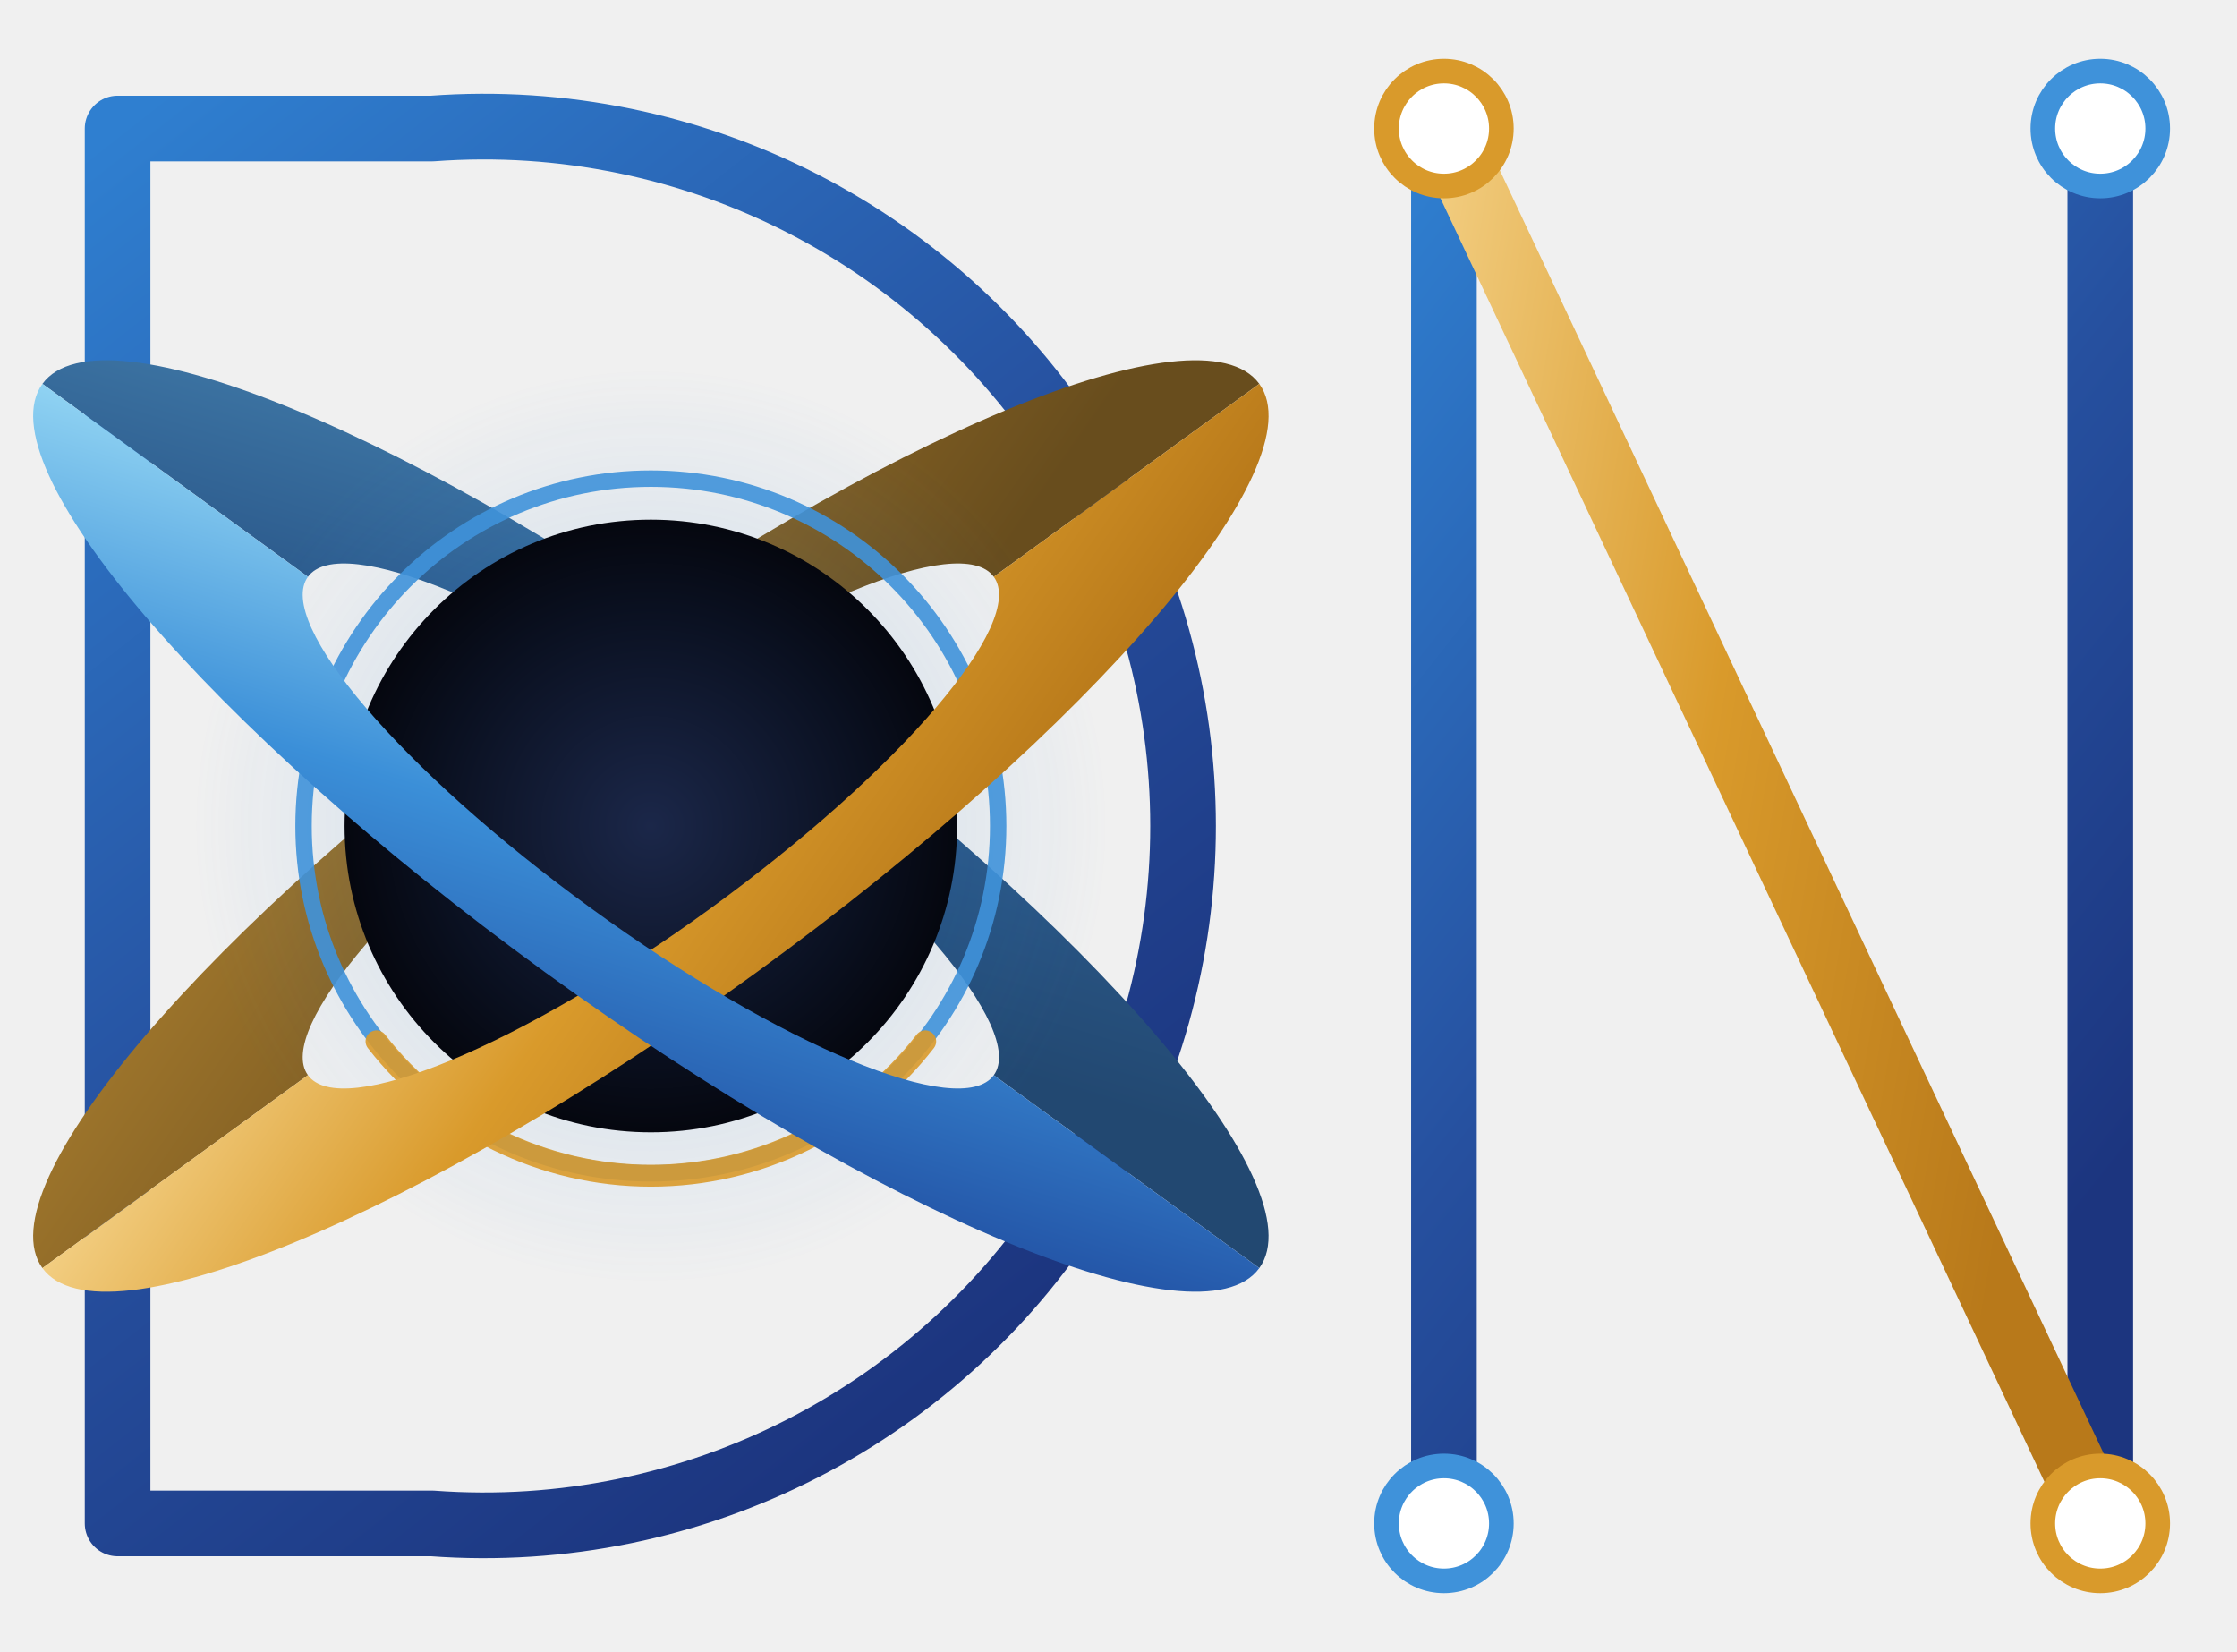
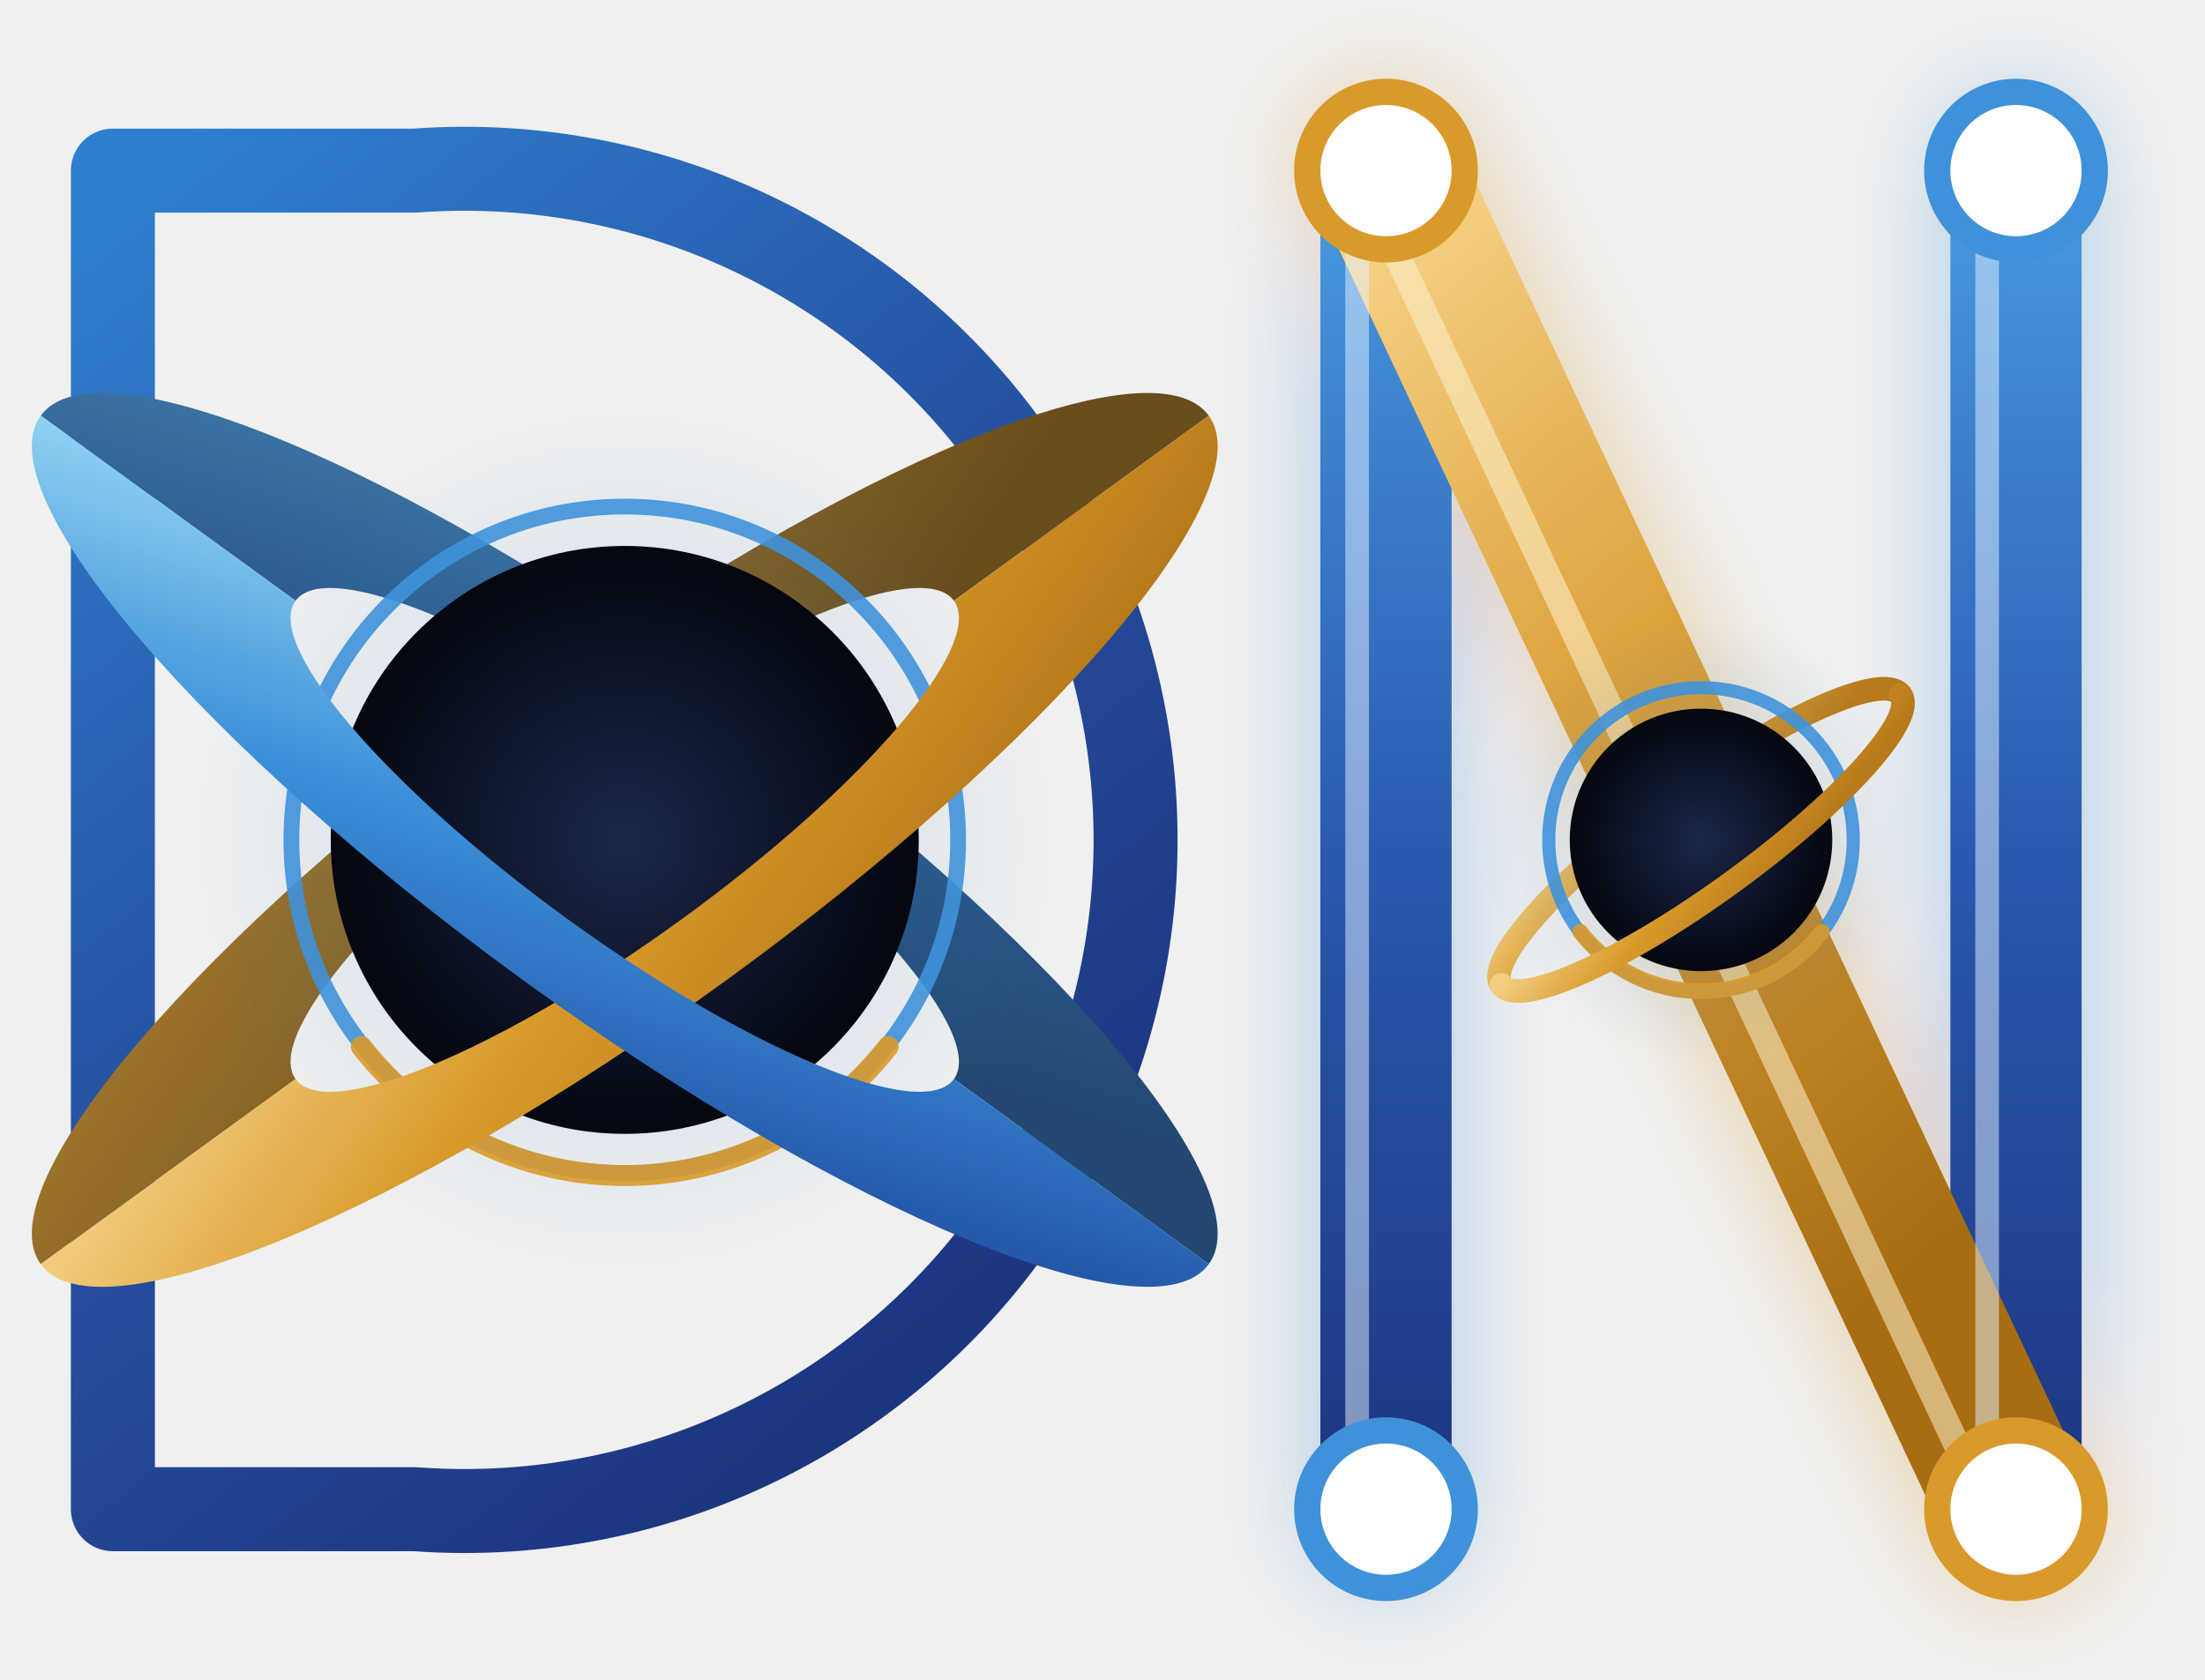
- <svg xmlns="http://www.w3.org/2000/svg" viewBox="262 118 818 604" font-family="Georgia, 'Times New Roman', serif">
+ <svg xmlns="http://www.w3.org/2000/svg" viewBox="262 100 840 640" font-family="Georgia, 'Times New Roman', serif">
  <defs>
    <linearGradient id="ringA" x1="0" y1="0" x2="1" y2="0.35">
      <stop offset="0" stop-color="#f2cd80" />
      <stop offset="0.5" stop-color="#d99a2b" />
      <stop offset="1" stop-color="#b8791a" />
    </linearGradient>
    <linearGradient id="ringB" x1="0" y1="0" x2="1" y2="0.35">
      <stop offset="0" stop-color="#8fd2f2" />
      <stop offset="0.5" stop-color="#3b8fd8" />
      <stop offset="1" stop-color="#2456a8" />
    </linearGradient>
    <linearGradient id="ringAback" x1="0" y1="0" x2="1" y2="0.35">
      <stop offset="0" stop-color="#a97e2f" />
      <stop offset="0.5" stop-color="#886425" />
      <stop offset="1" stop-color="#684d1d" />
    </linearGradient>
    <linearGradient id="ringBback" x1="0" y1="0" x2="1" y2="0.35">
      <stop offset="0" stop-color="#4581ae" />
      <stop offset="0.5" stop-color="#2d5c8e" />
      <stop offset="1" stop-color="#224871" />
    </linearGradient>
    <linearGradient id="dStroke" x1="0" y1="0" x2="0.6" y2="1">
      <stop offset="0" stop-color="#2f7fd0" />
      <stop offset="0.55" stop-color="#26509f" />
      <stop offset="1" stop-color="#1c357f" />
    </linearGradient>
    <radialGradient id="sphereFill">
      <stop offset="0" stop-color="#1b2749" />
      <stop offset="0.72" stop-color="#0a1020" />
      <stop offset="1" stop-color="#05070f" />
    </radialGradient>
    <radialGradient id="glow">
      <stop offset="0.6" stop-color="#2f7fd016" />
      <stop offset="0.84" stop-color="#2f7fd00a" />
      <stop offset="1" stop-color="#2f7fd000" />
    </radialGradient>
    <linearGradient id="text" x1="0" y1="0" x2="1" y2="0">
      <stop offset="0" stop-color="#3a4a85" />
      <stop offset="0.5" stop-color="#1f2c5c" />
      <stop offset="1" stop-color="#3a4a85" />
    </linearGradient>
+     <linearGradient id="nStem" x1="0" y1="0" x2="0" y2="1">
+       <stop offset="0" stop-color="#4a9be0" />
+       <stop offset="0.5" stop-color="#2a5bb0" />
+       <stop offset="1" stop-color="#1c357f" />
+     </linearGradient>
+     <linearGradient id="nDiag" x1="0" y1="0" x2="0.4" y2="1">
+       <stop offset="0" stop-color="#f7d58c" />
+       <stop offset="0.45" stop-color="#dca13a" />
+       <stop offset="1" stop-color="#a86d12" />
+     </linearGradient>
+     <filter id="nGlow" x="-40%" y="-20%" width="180%" height="140%">
+       <feGaussianBlur stdDeviation="16" />
+     </filter>
  </defs>
-   <path d="M 305.0 165.0 L 420.0 165.0 A 255.7 255.7 0 1 1 420.0 675.0 L 305.0 675.0 Z" fill="none" stroke="url(#dStroke)" stroke-width="24.0" stroke-linejoin="round" />
-   <path d="M 790.0 675.0 L 790.0 165.0 M 1030.0 165.0 L 1030.0 675.0" fill="none" stroke="url(#dStroke)" stroke-width="24.0" stroke-linecap="round" />
-   <path d="M 790.0 165.0 L 1030.0 675.0" fill="none" stroke="url(#ringA)" stroke-width="24.0" stroke-linecap="round" />
-   <circle cx="790" cy="165" r="21.0" fill="#ffffff" stroke="#d99a2b" stroke-width="9" />
-   <circle cx="1030" cy="675" r="21.0" fill="#ffffff" stroke="#d99a2b" stroke-width="9" />
-   <circle cx="790" cy="675" r="21.0" fill="#ffffff" stroke="#3f92da" stroke-width="9" />
-   <circle cx="1030" cy="165" r="21.0" fill="#ffffff" stroke="#3f92da" stroke-width="9" />
+   <path d="M 305.0 165.0 L 420.0 165.0 A 255.7 255.7 0 1 1 420.0 675.0 L 305.0 675.0 Z" fill="none" stroke="url(#dStroke)" stroke-width="32.0" stroke-linejoin="round" />
+   <g filter="url(#nGlow)" opacity="0.28">
+     <path d="M 790.0 675.0 L 790.0 165.0 M 1030.0 165.0 L 1030.0 675.0" fill="none" stroke="#3f92da" stroke-width="66" stroke-linecap="round" />
+     <path d="M 790.0 165.0 L 1030.0 675.0" fill="none" stroke="#d99a2b" stroke-width="74" stroke-linecap="round" />
+   </g>
+   <path d="M 790.0 675.0 L 790.0 165.0 M 1030.0 165.0 L 1030.0 675.0" fill="none" stroke="url(#nStem)" stroke-width="50" stroke-linecap="round" />
+   <path d="M 790.0 165.0 L 1030.0 675.0" fill="none" stroke="url(#nDiag)" stroke-width="58" stroke-linecap="round" />
+   <path d="M 790.0 675.0 L 790.0 165.0 M 1030.0 165.0 L 1030.0 675.0" transform="translate(-11 0)" fill="none" stroke="#e6f3ff" stroke-width="9" stroke-linecap="round" opacity="0.5" />
+   <path d="M 790.0 165.0 L 1030.0 675.0" transform="translate(-9.0 4.3)" fill="none" stroke="#fff3cf" stroke-width="10" stroke-linecap="round" opacity="0.55" />
+   <g transform="translate(910 420) rotate(-36)">
+     <path d="M -94 0 A 94 20 0 0 1 94 0" fill="none" stroke="url(#ringA)" stroke-width="9" stroke-linecap="round" />
+   </g>
+   <circle cx="910" cy="420" r="84" fill="url(#glow)" />
+   <circle cx="910" cy="420" r="50" fill="url(#sphereFill)" />
+   <circle cx="910" cy="420" r="58" fill="none" stroke="#3f92da" stroke-width="5" opacity="0.9" />
+   <path d="M 864 455 A 58 58 0 0 0 956 455" fill="none" stroke="#d99a2b" stroke-width="6" stroke-linecap="round" opacity="0.9" />
+   <g transform="translate(910 420) rotate(-36)">
+     <path d="M -94 0 A 94 20 0 0 0 94 0" fill="none" stroke="url(#ringA)" stroke-width="9" stroke-linecap="round" />
+   </g>
+   <circle cx="790" cy="165" r="30" fill="#ffffff" stroke="#d99a2b" stroke-width="10" />
+   <circle cx="1030" cy="675" r="30" fill="#ffffff" stroke="#d99a2b" stroke-width="10" />
+   <circle cx="790" cy="675" r="30" fill="#ffffff" stroke="#3f92da" stroke-width="10" />
+   <circle cx="1030" cy="165" r="30" fill="#ffffff" stroke="#3f92da" stroke-width="10" />
  <g transform="translate(500.0 420.0) rotate(-36.0)">
    <path d="M -275.0 0 A 275.0 66.0 0 0 1 275.0 0 L 155.0 0 A 155.0 37.2 0 0 0 -155.0 0 Z" fill="url(#ringAback)" />
  </g>
  <g transform="translate(500.0 420.0) rotate(36.0)">
    <path d="M -275.0 0 A 275.0 66.0 0 0 1 275.0 0 L 155.0 0 A 155.0 37.2 0 0 0 -155.0 0 Z" fill="url(#ringBback)" />
  </g>
  <circle cx="500.0" cy="420.0" r="168.0" fill="url(#glow)" />
  <circle cx="500.0" cy="420.0" r="112.0" fill="url(#sphereFill)" />
  <circle cx="500.0" cy="420.0" r="127.0" fill="none" stroke="#3f92da" stroke-width="6" opacity="0.9" />
  <path d="M 399.67 498.74 A 127.0 127.0 0 0 0 600.33 498.74" fill="none" stroke="#d99a2b" stroke-width="8" stroke-linecap="round" opacity="0.9" />
  <g transform="translate(500.0 420.0) rotate(-36.0)">
    <path d="M 275.0 0 A 275.0 66.0 0 0 1 -275.0 0 L -155.0 0 A 155.0 37.2 0 0 0 155.0 0 Z" fill="url(#ringA)" />
  </g>
  <g transform="translate(500.0 420.0) rotate(36.0)">
    <path d="M 275.0 0 A 275.0 66.0 0 0 1 -275.0 0 L -155.0 0 A 155.0 37.2 0 0 0 155.0 0 Z" fill="url(#ringB)" />
  </g>
</svg>
